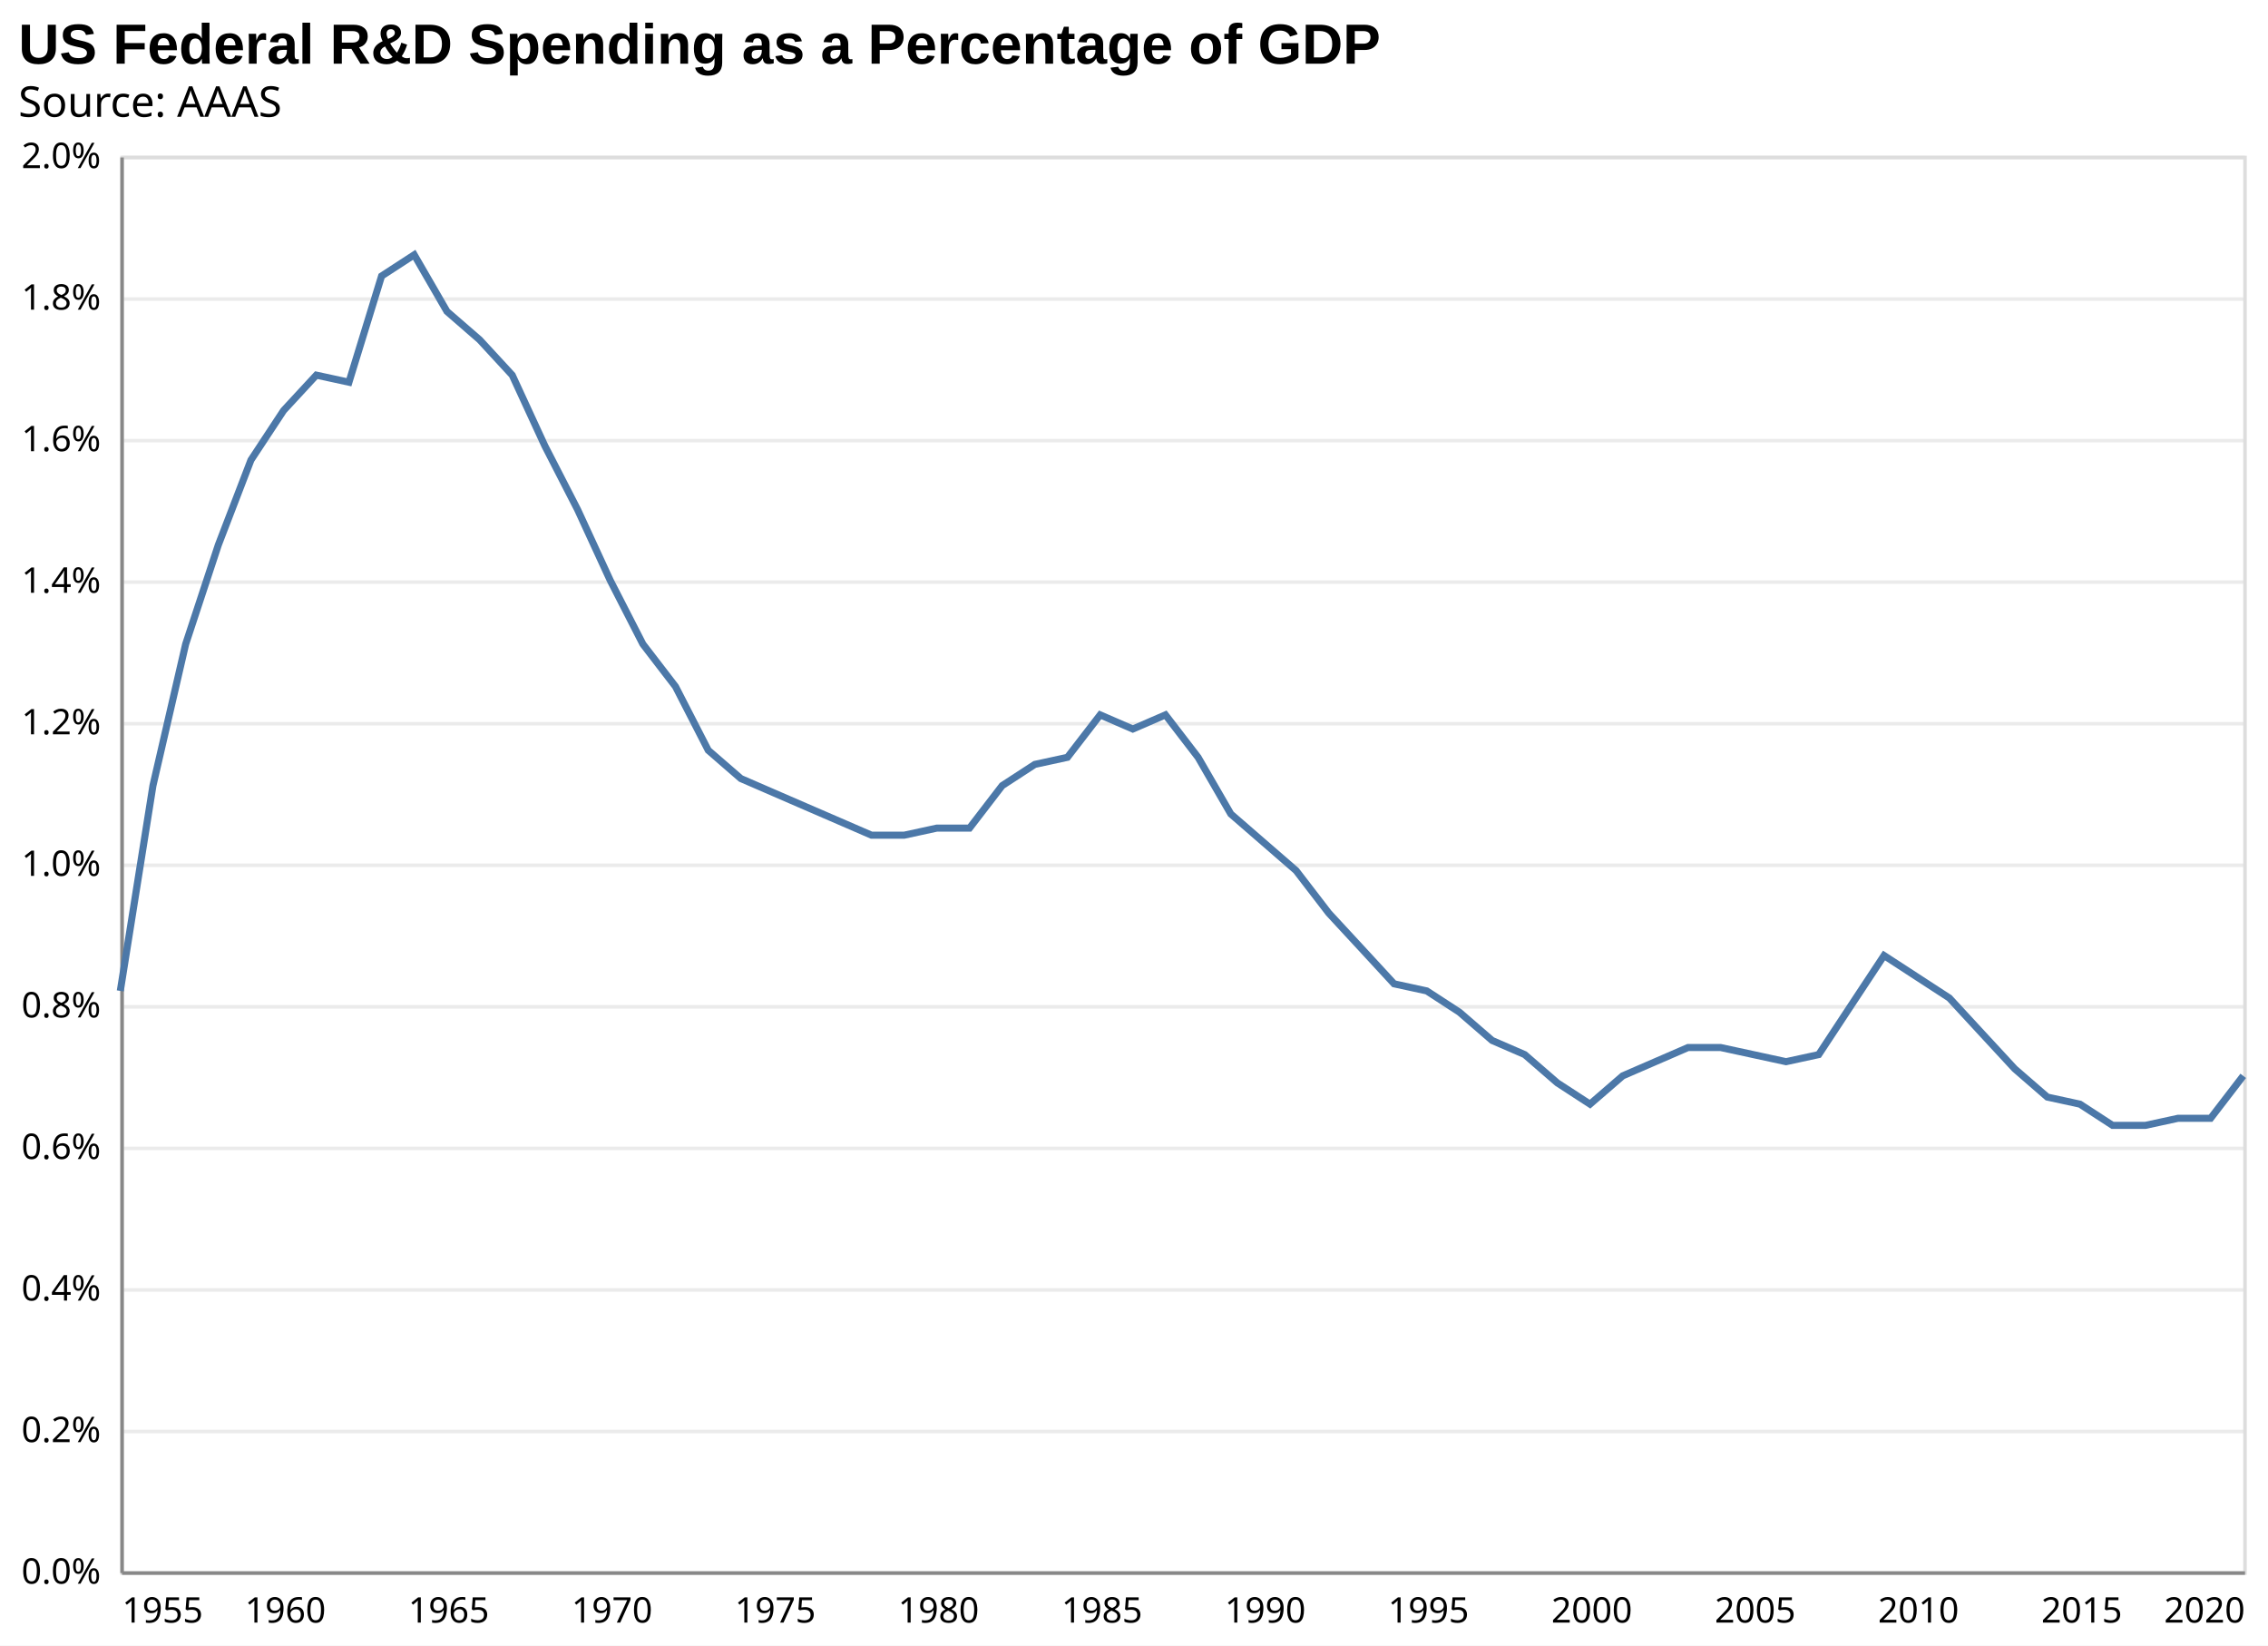
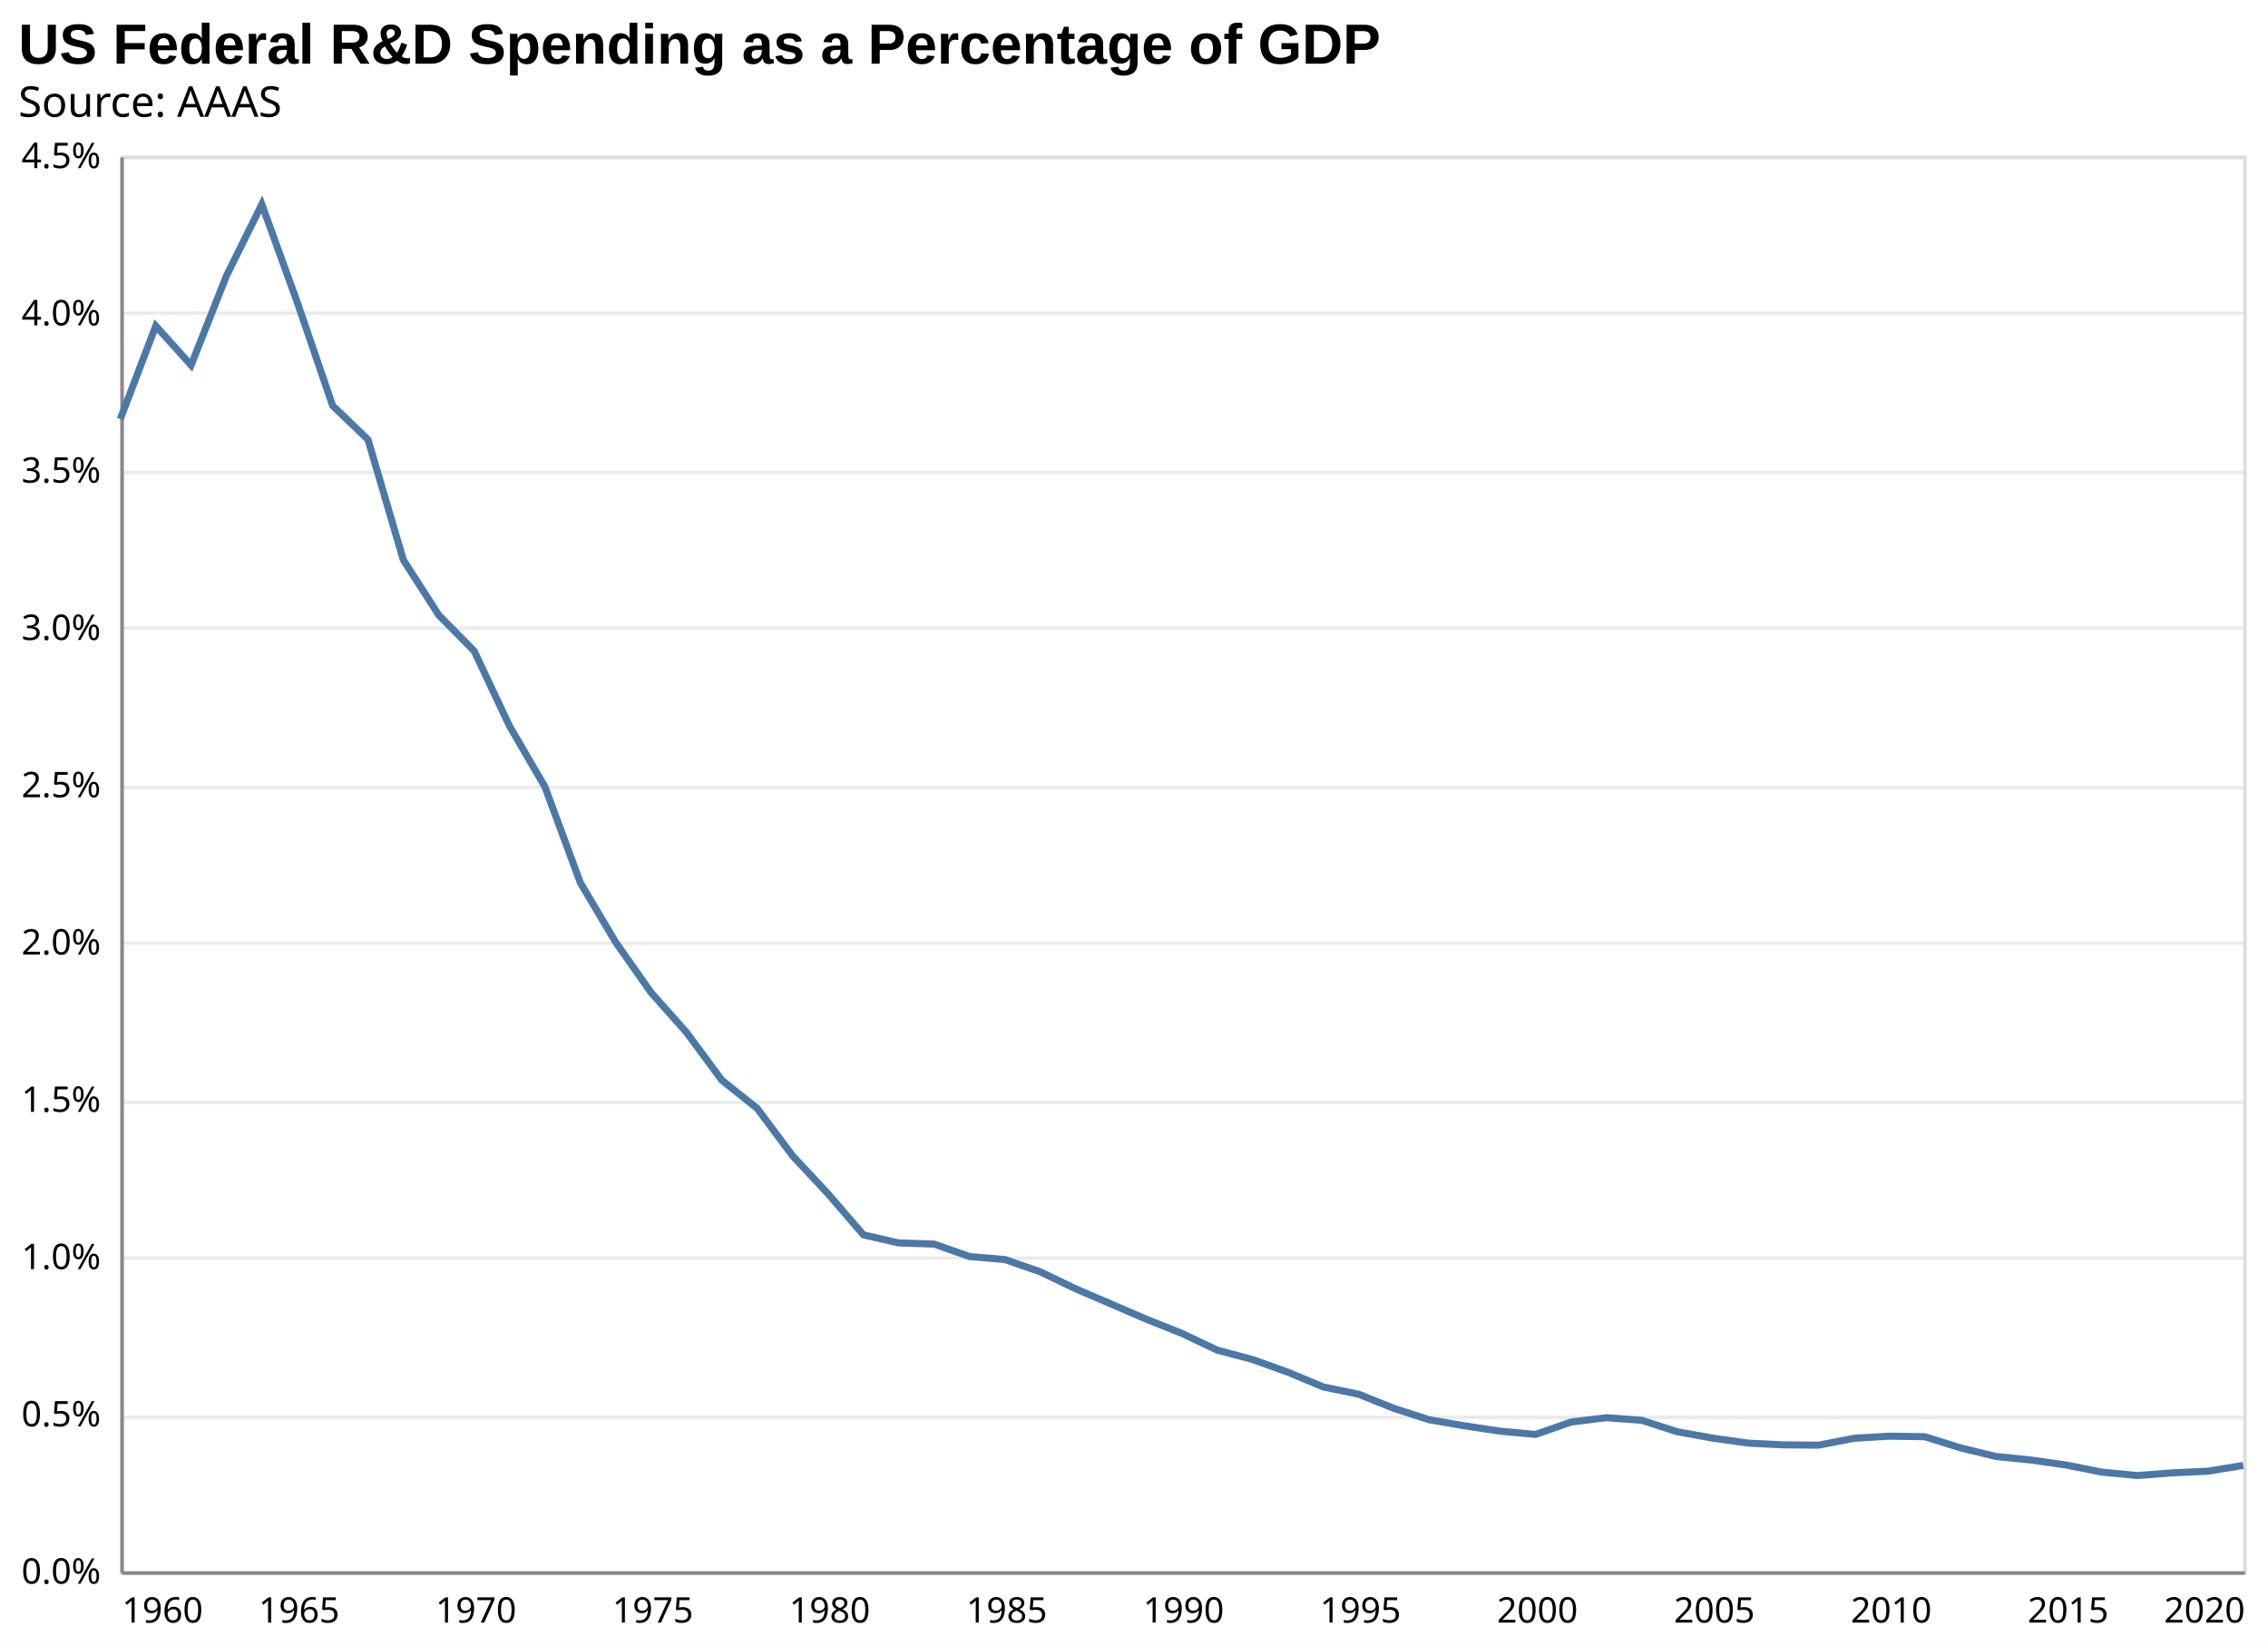
<svg xmlns="http://www.w3.org/2000/svg" version="1.1" class="marks" width="641" height="465" viewBox="0 0 641 465">
  <rect width="641" height="465" fill="white" />
  <g fill="none" stroke-miterlimit="10" transform="translate(34,44)">
    <g class="mark-group role-frame root" role="graphics-object" aria-roledescription="group mark container">
      <g transform="translate(0,0)">
        <path class="background" aria-hidden="true" d="M0.5,0.5h600v400h-600Z" stroke="#ddd" />
        <g>
          <g class="mark-group role-axis" aria-hidden="true">
            <g transform="translate(0.5,400.5)">
              <path class="background" aria-hidden="true" d="M0,0h0v0h0Z" pointer-events="none" />
              <g>
                <g class="mark-rule role-axis-grid" pointer-events="none">
                  <line transform="translate(0,-400)" x2="0" y2="400" stroke="#ddd" stroke-opacity="0" stroke-width="1" opacity="1" />
-                   <line transform="translate(46,-400)" x2="0" y2="400" stroke="#ddd" stroke-opacity="0" stroke-width="1" opacity="1" />
-                   <line transform="translate(92,-400)" x2="0" y2="400" stroke="#ddd" stroke-opacity="0" stroke-width="1" opacity="1" />
-                   <line transform="translate(138,-400)" x2="0" y2="400" stroke="#ddd" stroke-opacity="0" stroke-width="1" opacity="1" />
-                   <line transform="translate(185,-400)" x2="0" y2="400" stroke="#ddd" stroke-opacity="0" stroke-width="1" opacity="1" />
-                   <line transform="translate(231,-400)" x2="0" y2="400" stroke="#ddd" stroke-opacity="0" stroke-width="1" opacity="1" />
-                   <line transform="translate(277,-400)" x2="0" y2="400" stroke="#ddd" stroke-opacity="0" stroke-width="1" opacity="1" />
-                   <line transform="translate(323,-400)" x2="0" y2="400" stroke="#ddd" stroke-opacity="0" stroke-width="1" opacity="1" />
-                   <line transform="translate(369,-400)" x2="0" y2="400" stroke="#ddd" stroke-opacity="0" stroke-width="1" opacity="1" />
-                   <line transform="translate(415,-400)" x2="0" y2="400" stroke="#ddd" stroke-opacity="0" stroke-width="1" opacity="1" />
-                   <line transform="translate(462,-400)" x2="0" y2="400" stroke="#ddd" stroke-opacity="0" stroke-width="1" opacity="1" />
-                   <line transform="translate(508,-400)" x2="0" y2="400" stroke="#ddd" stroke-opacity="0" stroke-width="1" opacity="1" />
-                   <line transform="translate(554,-400)" x2="0" y2="400" stroke="#ddd" stroke-opacity="0" stroke-width="1" opacity="1" />
+                   <line transform="translate(50,-400)" x2="0" y2="400" stroke="#ddd" stroke-opacity="0" stroke-width="1" opacity="1" />
+                   <line transform="translate(100,-400)" x2="0" y2="400" stroke="#ddd" stroke-opacity="0" stroke-width="1" opacity="1" />
+                   <line transform="translate(150,-400)" x2="0" y2="400" stroke="#ddd" stroke-opacity="0" stroke-width="1" opacity="1" />
+                   <line transform="translate(200,-400)" x2="0" y2="400" stroke="#ddd" stroke-opacity="0" stroke-width="1" opacity="1" />
+                   <line transform="translate(250,-400)" x2="0" y2="400" stroke="#ddd" stroke-opacity="0" stroke-width="1" opacity="1" />
+                   <line transform="translate(300,-400)" x2="0" y2="400" stroke="#ddd" stroke-opacity="0" stroke-width="1" opacity="1" />
+                   <line transform="translate(350,-400)" x2="0" y2="400" stroke="#ddd" stroke-opacity="0" stroke-width="1" opacity="1" />
+                   <line transform="translate(400,-400)" x2="0" y2="400" stroke="#ddd" stroke-opacity="0" stroke-width="1" opacity="1" />
+                   <line transform="translate(450,-400)" x2="0" y2="400" stroke="#ddd" stroke-opacity="0" stroke-width="1" opacity="1" />
+                   <line transform="translate(500,-400)" x2="0" y2="400" stroke="#ddd" stroke-opacity="0" stroke-width="1" opacity="1" />
+                   <line transform="translate(550,-400)" x2="0" y2="400" stroke="#ddd" stroke-opacity="0" stroke-width="1" opacity="1" />
                  <line transform="translate(600,-400)" x2="0" y2="400" stroke="#ddd" stroke-opacity="0" stroke-width="1" opacity="1" />
                </g>
              </g>
              <path class="foreground" aria-hidden="true" d="" pointer-events="none" display="none" />
            </g>
          </g>
          <g class="mark-group role-axis" aria-hidden="true">
            <g transform="translate(0.5,0.5)">
              <path class="background" aria-hidden="true" d="M0,0h0v0h0Z" pointer-events="none" />
              <g>
                <g class="mark-rule role-axis-grid" pointer-events="none">
                  <line transform="translate(0,400)" x2="600" y2="0" stroke="#ddd" stroke-opacity="0.6" stroke-width="1" opacity="1" />
-                   <line transform="translate(0,360)" x2="600" y2="0" stroke="#ddd" stroke-opacity="0.6" stroke-width="1" opacity="1" />
-                   <line transform="translate(0,320)" x2="600" y2="0" stroke="#ddd" stroke-opacity="0.6" stroke-width="1" opacity="1" />
-                   <line transform="translate(0,280)" x2="600" y2="0" stroke="#ddd" stroke-opacity="0.6" stroke-width="1" opacity="1" />
-                   <line transform="translate(0,240)" x2="600" y2="0" stroke="#ddd" stroke-opacity="0.6" stroke-width="1" opacity="1" />
-                   <line transform="translate(0,200)" x2="600" y2="0" stroke="#ddd" stroke-opacity="0.6" stroke-width="1" opacity="1" />
-                   <line transform="translate(0,160)" x2="600" y2="0" stroke="#ddd" stroke-opacity="0.6" stroke-width="1" opacity="1" />
-                   <line transform="translate(0,120)" x2="600" y2="0" stroke="#ddd" stroke-opacity="0.6" stroke-width="1" opacity="1" />
-                   <line transform="translate(0,80)" x2="600" y2="0" stroke="#ddd" stroke-opacity="0.6" stroke-width="1" opacity="1" />
-                   <line transform="translate(0,40)" x2="600" y2="0" stroke="#ddd" stroke-opacity="0.6" stroke-width="1" opacity="1" />
+                   <line transform="translate(0,356)" x2="600" y2="0" stroke="#ddd" stroke-opacity="0.6" stroke-width="1" opacity="1" />
+                   <line transform="translate(0,311)" x2="600" y2="0" stroke="#ddd" stroke-opacity="0.6" stroke-width="1" opacity="1" />
+                   <line transform="translate(0,267)" x2="600" y2="0" stroke="#ddd" stroke-opacity="0.6" stroke-width="1" opacity="1" />
+                   <line transform="translate(0,222)" x2="600" y2="0" stroke="#ddd" stroke-opacity="0.6" stroke-width="1" opacity="1" />
+                   <line transform="translate(0,178)" x2="600" y2="0" stroke="#ddd" stroke-opacity="0.6" stroke-width="1" opacity="1" />
+                   <line transform="translate(0,133)" x2="600" y2="0" stroke="#ddd" stroke-opacity="0.6" stroke-width="1" opacity="1" />
+                   <line transform="translate(0,89)" x2="600" y2="0" stroke="#ddd" stroke-opacity="0.6" stroke-width="1" opacity="1" />
+                   <line transform="translate(0,44)" x2="600" y2="0" stroke="#ddd" stroke-opacity="0.6" stroke-width="1" opacity="1" />
                  <line transform="translate(0,0)" x2="600" y2="0" stroke="#ddd" stroke-opacity="0.6" stroke-width="1" opacity="1" />
                </g>
              </g>
              <path class="foreground" aria-hidden="true" d="" pointer-events="none" display="none" />
            </g>
          </g>
-           <g class="mark-group role-axis" role="graphics-symbol" aria-roledescription="axis" aria-label="X-axis for a time scale with values from 1955 to 2020">
+           <g class="mark-group role-axis" role="graphics-symbol" aria-roledescription="axis" aria-label="X-axis for a time scale with values from 1960 to 2020">
            <g transform="translate(0.5,400.5)">
              <path class="background" aria-hidden="true" d="M0,0h0v0h0Z" pointer-events="none" />
              <g>
                <g class="mark-text role-axis-label" pointer-events="none">
-                   <text text-anchor="start" transform="translate(0,14)" font-family="sans-serif" font-size="10px" fill="#000" opacity="1">1955</text>
-                   <text text-anchor="middle" transform="translate(46.14801,14)" font-family="sans-serif" font-size="10px" fill="#000" opacity="1">1960</text>
-                   <text text-anchor="middle" transform="translate(92.3213,14)" font-family="sans-serif" font-size="10px" fill="#000" opacity="1">1965</text>
-                   <text text-anchor="middle" transform="translate(138.4693,14)" font-family="sans-serif" font-size="10px" fill="#000" opacity="1">1970</text>
-                   <text text-anchor="middle" transform="translate(184.6173,14)" font-family="sans-serif" font-size="10px" fill="#000" opacity="1">1975</text>
-                   <text text-anchor="middle" transform="translate(230.7653,14)" font-family="sans-serif" font-size="10px" fill="#000" opacity="1">1980</text>
-                   <text text-anchor="middle" transform="translate(276.9386,14)" font-family="sans-serif" font-size="10px" fill="#000" opacity="1">1985</text>
-                   <text text-anchor="middle" transform="translate(323.0866,14)" font-family="sans-serif" font-size="10px" fill="#000" opacity="1">1990</text>
-                   <text text-anchor="middle" transform="translate(369.2347,14)" font-family="sans-serif" font-size="10px" fill="#000" opacity="1">1995</text>
-                   <text text-anchor="middle" transform="translate(415.3827,14)" font-family="sans-serif" font-size="10px" fill="#000" opacity="1">2000</text>
-                   <text text-anchor="middle" transform="translate(461.556,14)" font-family="sans-serif" font-size="10px" fill="#000" opacity="1">2005</text>
-                   <text text-anchor="middle" transform="translate(507.704,14)" font-family="sans-serif" font-size="10px" fill="#000" opacity="1">2010</text>
-                   <text text-anchor="middle" transform="translate(553.852,14)" font-family="sans-serif" font-size="10px" fill="#000" opacity="1">2015</text>
+                   <text text-anchor="start" transform="translate(0,14)" font-family="sans-serif" font-size="10px" fill="#000" opacity="1">1960</text>
+                   <text text-anchor="middle" transform="translate(50.02053,14)" font-family="sans-serif" font-size="10px" fill="#000" opacity="1">1965</text>
+                   <text text-anchor="middle" transform="translate(100.0125,14)" font-family="sans-serif" font-size="10px" fill="#000" opacity="1">1970</text>
+                   <text text-anchor="middle" transform="translate(150.0068,14)" font-family="sans-serif" font-size="10px" fill="#000" opacity="1">1975</text>
+                   <text text-anchor="middle" transform="translate(200,14)" font-family="sans-serif" font-size="10px" fill="#000" opacity="1">1980</text>
+                   <text text-anchor="middle" transform="translate(250.0205,14)" font-family="sans-serif" font-size="10px" fill="#000" opacity="1">1985</text>
+                   <text text-anchor="middle" transform="translate(300.0137,14)" font-family="sans-serif" font-size="10px" fill="#000" opacity="1">1990</text>
+                   <text text-anchor="middle" transform="translate(350.0068,14)" font-family="sans-serif" font-size="10px" fill="#000" opacity="1">1995</text>
+                   <text text-anchor="middle" transform="translate(400,14)" font-family="sans-serif" font-size="10px" fill="#000" opacity="1">2000</text>
+                   <text text-anchor="middle" transform="translate(450.0205,14)" font-family="sans-serif" font-size="10px" fill="#000" opacity="1">2005</text>
+                   <text text-anchor="middle" transform="translate(500.0137,14)" font-family="sans-serif" font-size="10px" fill="#000" opacity="1">2010</text>
+                   <text text-anchor="middle" transform="translate(550.0068,14)" font-family="sans-serif" font-size="10px" fill="#000" opacity="1">2015</text>
                  <text text-anchor="end" transform="translate(600,14)" font-family="sans-serif" font-size="10px" fill="#000" opacity="1">2020</text>
                </g>
                <g class="mark-rule role-axis-domain" pointer-events="none">
                  <line transform="translate(0,0)" x2="600" y2="0" stroke="#888" stroke-width="1" opacity="1" />
                </g>
              </g>
              <path class="foreground" aria-hidden="true" d="" pointer-events="none" display="none" />
            </g>
          </g>
-           <g class="mark-group role-axis" role="graphics-symbol" aria-roledescription="axis" aria-label="Y-axis for a linear scale with values from 0.0% to 2.0%">
+           <g class="mark-group role-axis" role="graphics-symbol" aria-roledescription="axis" aria-label="Y-axis for a linear scale with values from 0.0% to 4.5%">
            <g transform="translate(0.5,0.5)">
              <path class="background" aria-hidden="true" d="M0,0h0v0h0Z" pointer-events="none" />
              <g>
                <g class="mark-text role-axis-label" pointer-events="none">
                  <text text-anchor="end" transform="translate(-6,403)" font-family="sans-serif" font-size="10px" fill="#000" opacity="1">0.0%</text>
-                   <text text-anchor="end" transform="translate(-6,363)" font-family="sans-serif" font-size="10px" fill="#000" opacity="1">0.2%</text>
-                   <text text-anchor="end" transform="translate(-6,323)" font-family="sans-serif" font-size="10px" fill="#000" opacity="1">0.4%</text>
-                   <text text-anchor="end" transform="translate(-6,283)" font-family="sans-serif" font-size="10px" fill="#000" opacity="1">0.6%</text>
-                   <text text-anchor="end" transform="translate(-6,243)" font-family="sans-serif" font-size="10px" fill="#000" opacity="1">0.8%</text>
-                   <text text-anchor="end" transform="translate(-6,203)" font-family="sans-serif" font-size="10px" fill="#000" opacity="1">1.0%</text>
-                   <text text-anchor="end" transform="translate(-6,163)" font-family="sans-serif" font-size="10px" fill="#000" opacity="1">1.2%</text>
-                   <text text-anchor="end" transform="translate(-6,123)" font-family="sans-serif" font-size="10px" fill="#000" opacity="1">1.4%</text>
-                   <text text-anchor="end" transform="translate(-6,83)" font-family="sans-serif" font-size="10px" fill="#000" opacity="1">1.6%</text>
-                   <text text-anchor="end" transform="translate(-6,43)" font-family="sans-serif" font-size="10px" fill="#000" opacity="1">1.8%</text>
-                   <text text-anchor="end" transform="translate(-6,3)" font-family="sans-serif" font-size="10px" fill="#000" opacity="1">2.0%</text>
+                   <text text-anchor="end" transform="translate(-6,358.5556)" font-family="sans-serif" font-size="10px" fill="#000" opacity="1">0.5%</text>
+                   <text text-anchor="end" transform="translate(-6,314.1111)" font-family="sans-serif" font-size="10px" fill="#000" opacity="1">1.0%</text>
+                   <text text-anchor="end" transform="translate(-6,269.6667)" font-family="sans-serif" font-size="10px" fill="#000" opacity="1">1.5%</text>
+                   <text text-anchor="end" transform="translate(-6,225.2222)" font-family="sans-serif" font-size="10px" fill="#000" opacity="1">2.0%</text>
+                   <text text-anchor="end" transform="translate(-6,180.7778)" font-family="sans-serif" font-size="10px" fill="#000" opacity="1">2.5%</text>
+                   <text text-anchor="end" transform="translate(-6,136.3333)" font-family="sans-serif" font-size="10px" fill="#000" opacity="1">3.0%</text>
+                   <text text-anchor="end" transform="translate(-6,91.88889)" font-family="sans-serif" font-size="10px" fill="#000" opacity="1">3.5%</text>
+                   <text text-anchor="end" transform="translate(-6,47.44444)" font-family="sans-serif" font-size="10px" fill="#000" opacity="1">4.0%</text>
+                   <text text-anchor="end" transform="translate(-6,3)" font-family="sans-serif" font-size="10px" fill="#000" opacity="1">4.5%</text>
                </g>
                <g class="mark-rule role-axis-domain" pointer-events="none">
                  <line transform="translate(0,400)" x2="0" y2="-400" stroke="#888" stroke-width="1" opacity="1" />
                </g>
              </g>
              <path class="foreground" aria-hidden="true" d="" pointer-events="none" display="none" />
            </g>
          </g>
          <g class="mark-group role-scope pathgroup" role="graphics-object" aria-roledescription="group mark container">
            <g transform="translate(0,0)">
              <path class="background" aria-hidden="true" d="M0,0h600v400h-600Z" />
              <g>
                <g class="mark-line role-mark marks" role="graphics-object" aria-roledescription="line mark container">
-                   <path aria-label="Year: 1955; Value: 0.8%; Source: NCSES" role="graphics-symbol" aria-roledescription="line mark" d="M0,236L9.225,178L18.474,138L27.699,110L36.923,86L46.148,72L55.398,62L64.622,64L73.847,34L83.071,28L92.321,44L101.546,52L110.77,62L119.995,82L129.245,100L138.469,120L147.694,138L156.918,150L166.168,168L175.393,176L184.617,180L193.842,184L203.092,188L212.316,192L221.541,192L230.765,190L240.015,190L249.24,178L258.464,172L267.689,170L276.939,158L286.163,162L295.388,158L304.612,170L313.862,186L323.087,194L332.311,202L341.536,214L350.786,224L360.01,234L369.235,236L378.459,242L387.709,250L396.934,254L406.158,262L415.383,268L424.632,260L433.857,256L443.082,252L452.306,252L461.556,254L470.781,256L480.005,254L489.23,240L498.479,226L507.704,232L516.929,238L526.153,248L535.403,258L544.627,266L553.852,268L563.077,274L572.326,274L581.551,272L590.775,272L600,260" stroke="#4c78a8" stroke-width="2" />
+                   <path aria-label="Year: 1960; Value: 3.7%; Source: AAAS" role="graphics-symbol" aria-roledescription="line mark" d="M0,74.418L10.021,48.105L20.014,59.193L30.007,33.921L40,13.752L50.021,41.432L60.014,70.62L70.007,80.219L80,114.235L90.019,129.821L100.013,139.951L110.006,161.152L120,178.318L130.021,205.431L140.014,222.25L150.007,236.456L160,247.693L170.021,261.233L180.014,269.214L190.007,282.602L200,293.295L210.021,304.931L220.014,307.224L230.007,307.541L240,311.059L250.021,311.91L260.014,315.374L270.007,320.177L280,324.461L290.021,328.783L300.014,332.772L310.007,337.499L320,340.153L330.021,343.752L340.014,347.915L350.007,349.969L360,353.976L370.021,357.201L380.014,358.904L390.007,360.404L400,361.331L410.021,357.831L420.014,356.598L430.007,357.333L440,360.554L450.021,362.362L460.014,363.774L470.007,364.264L480,364.355L490.021,362.412L500.014,361.817L510.007,361.968L520,365.096L530.021,367.537L540.014,368.557L550.007,369.978L560,371.975L570.021,372.937L580.014,372.184L590.007,371.716L600,370.092" stroke="#4c78a8" stroke-width="2" />
                </g>
              </g>
              <path class="foreground" aria-hidden="true" d="" display="none" />
            </g>
          </g>
          <g class="mark-group role-title">
            <g transform="translate(-28.79297,-39)">
              <path class="background" aria-hidden="true" d="M0,0h0v0h0Z" pointer-events="none" />
              <g>
                <g class="mark-text role-title-text" role="graphics-symbol" aria-roledescription="title" aria-label="Title text 'US Federal R&amp;D Spending as a Percentage of GDP'" pointer-events="none">
                  <text text-anchor="start" transform="translate(0,13)" font-family="Arial" font-size="16px" font-weight="bold" fill="#000" opacity="1">US Federal R&amp;D Spending as a Percentage of GDP</text>
                </g>
                <g class="mark-text role-title-subtitle" role="graphics-symbol" aria-roledescription="subtitle" aria-label="Subtitle text 'Source: AAAS'" pointer-events="none">
                  <text text-anchor="start" transform="translate(0,28)" font-family="sans-serif" font-size="12px" fill="#000" opacity="1">Source: AAAS</text>
                </g>
              </g>
              <path class="foreground" aria-hidden="true" d="" pointer-events="none" display="none" />
            </g>
          </g>
        </g>
        <path class="foreground" aria-hidden="true" d="" display="none" />
      </g>
    </g>
  </g>
</svg>
